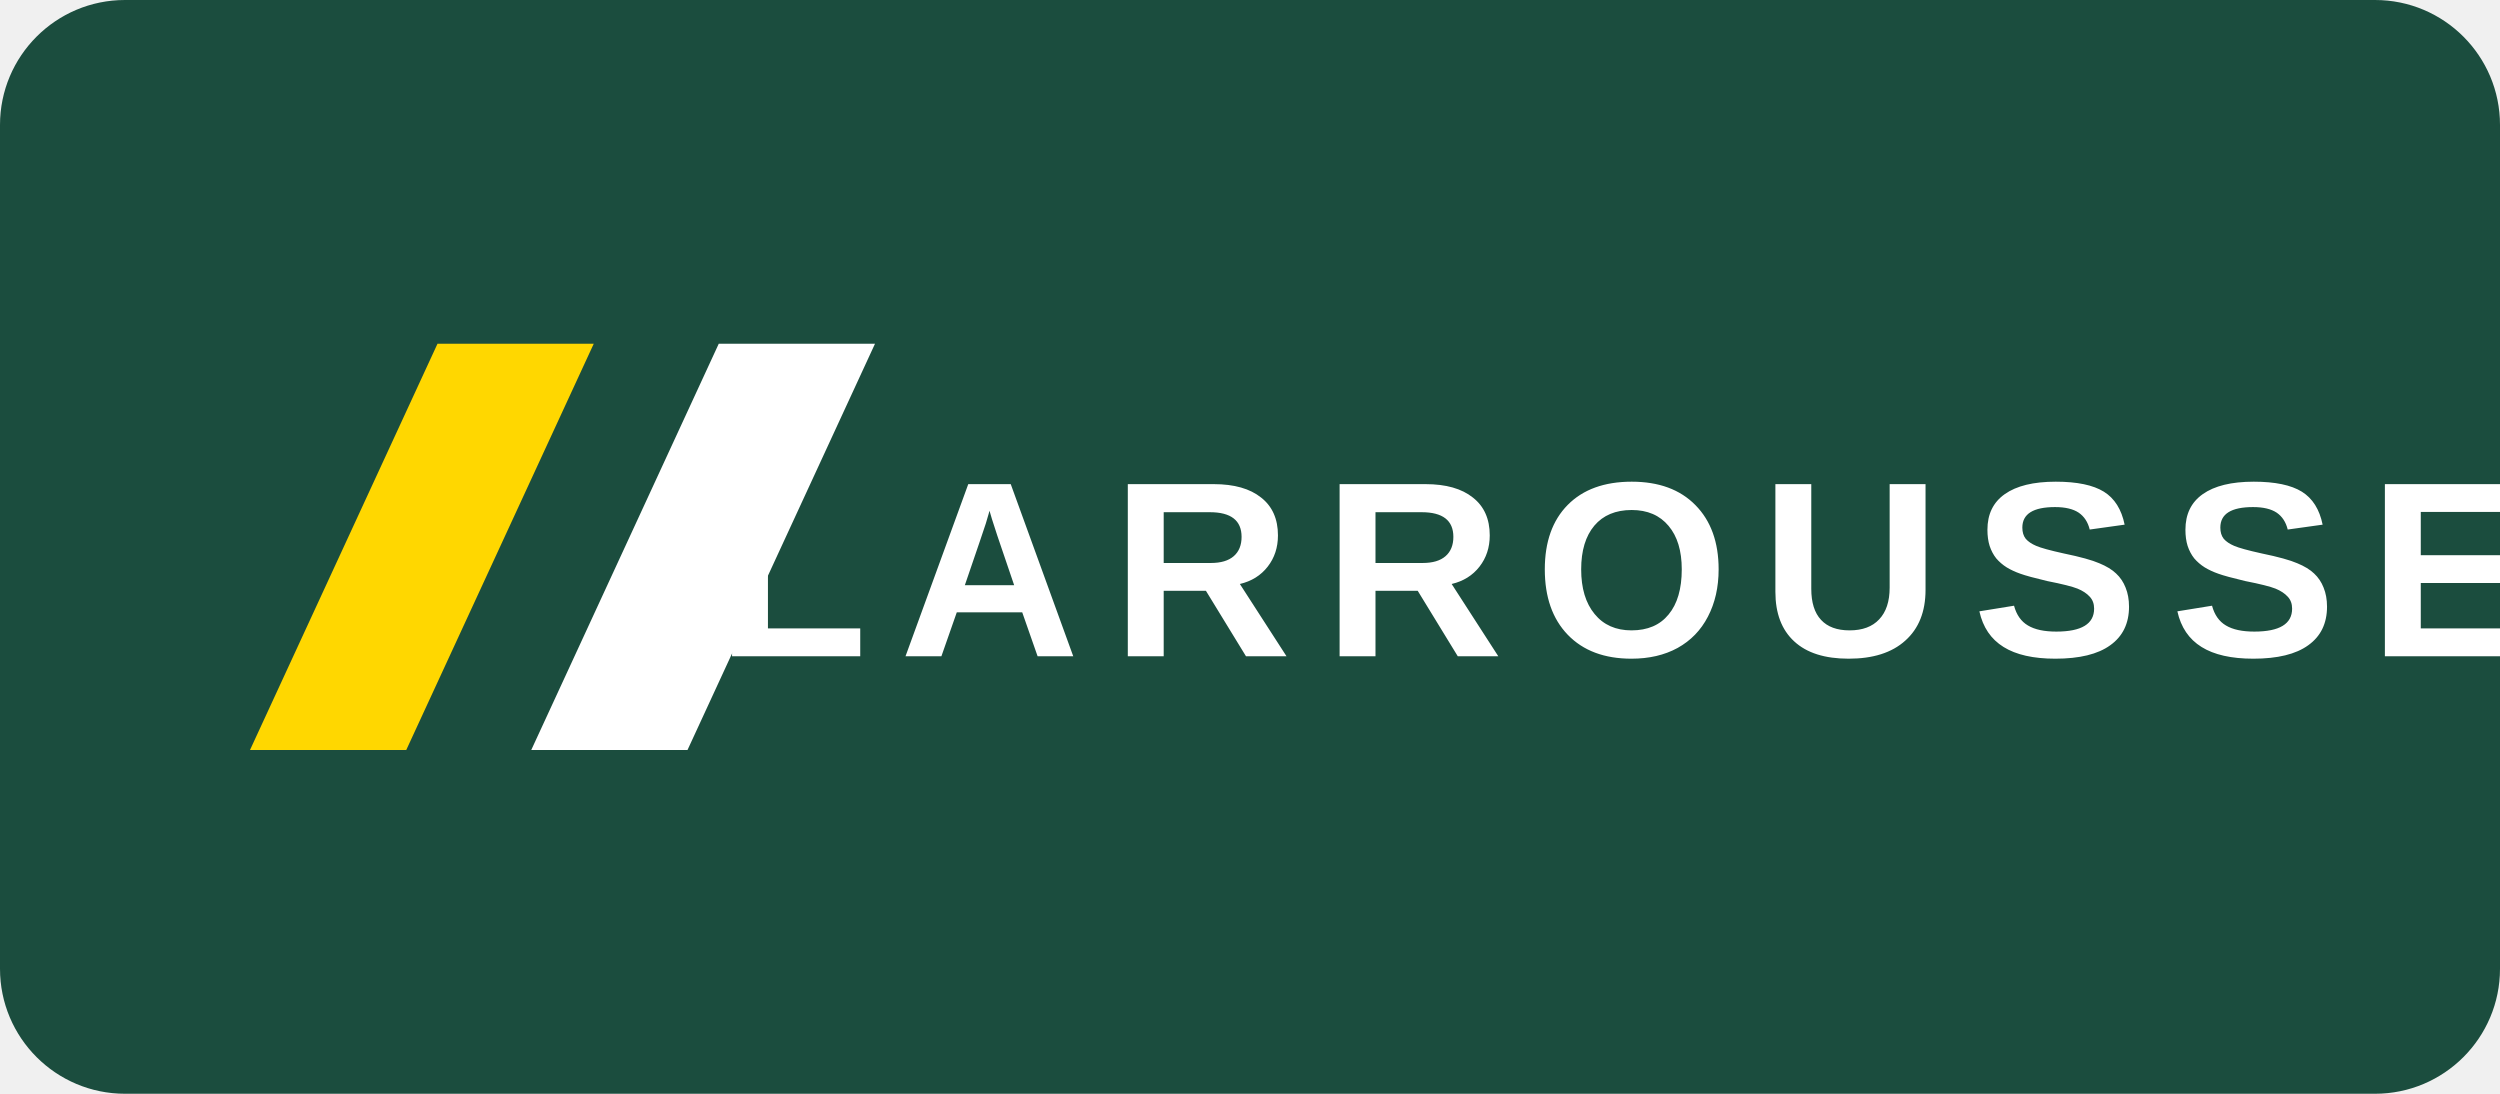
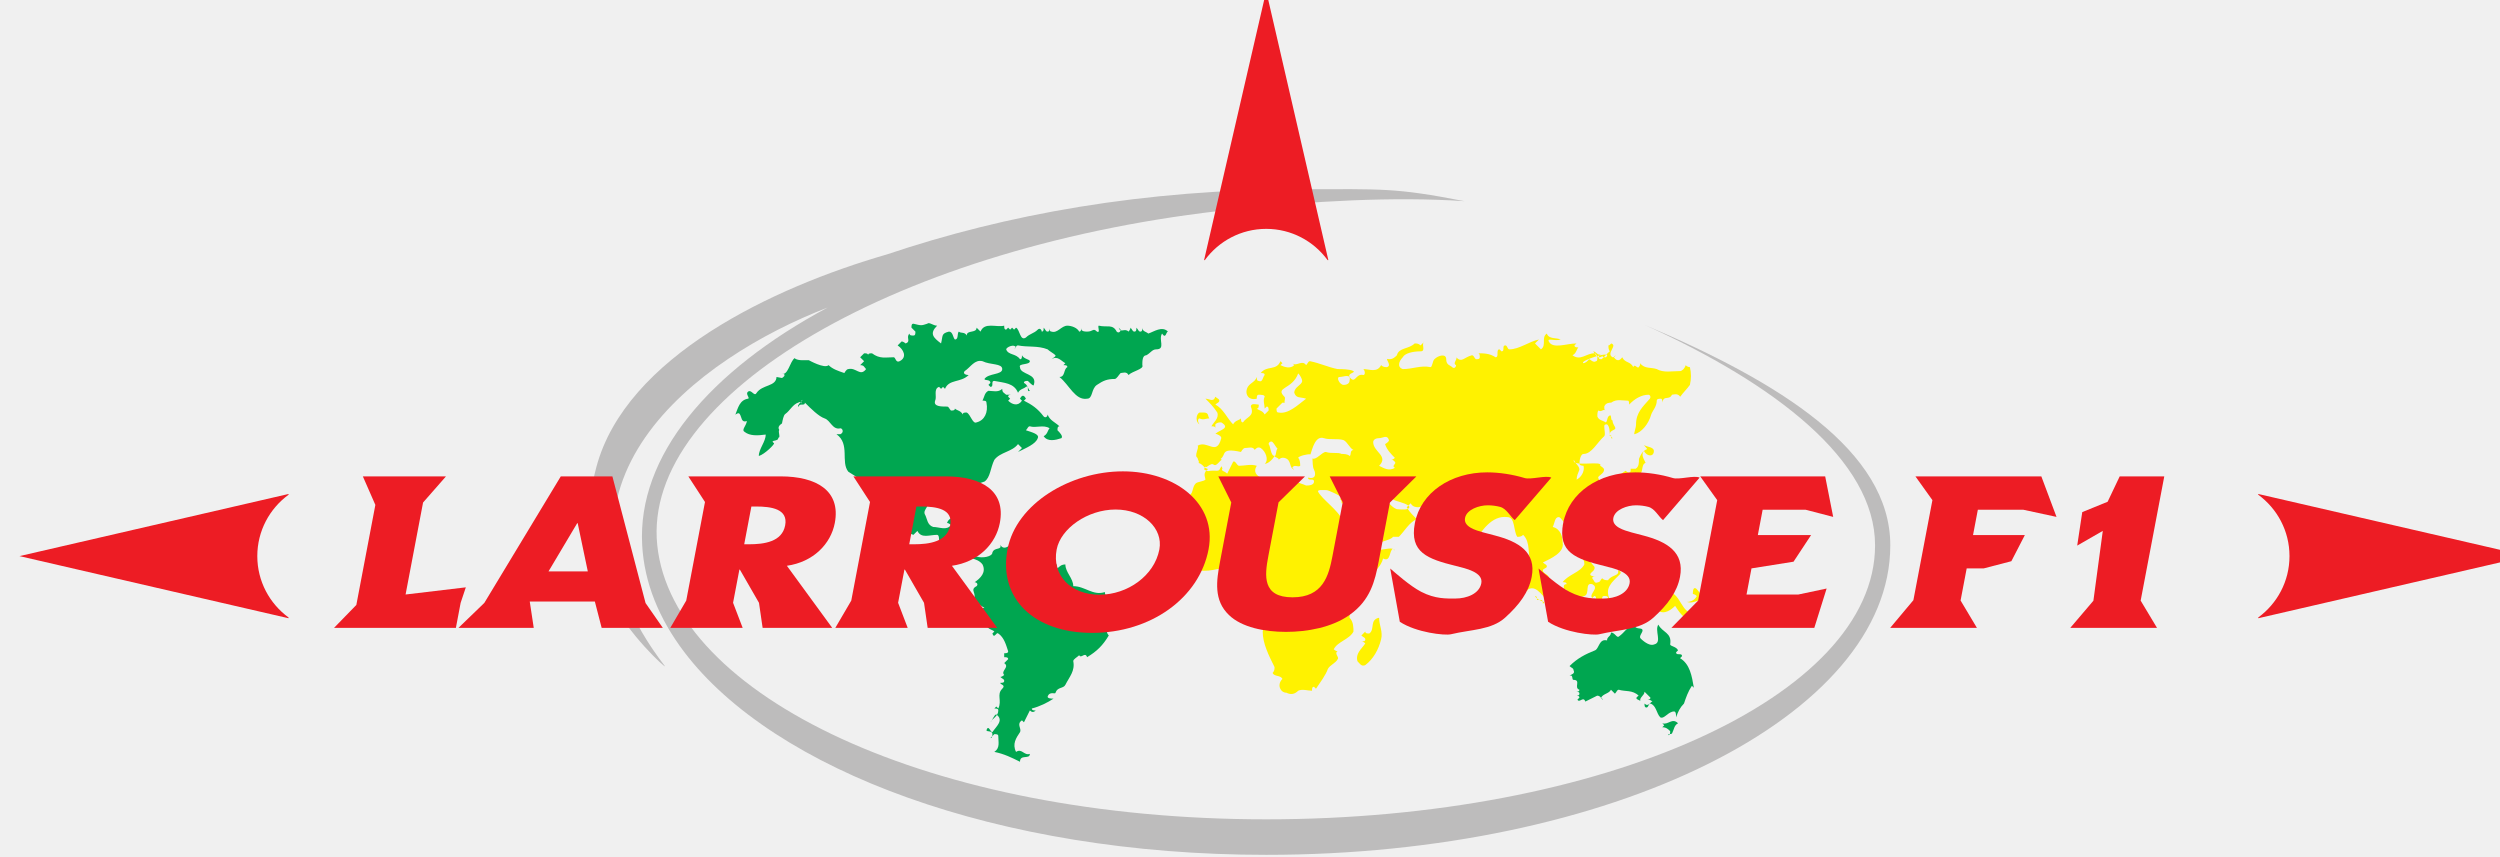
- <svg xmlns="http://www.w3.org/2000/svg" viewBox="0 0 160 70">
-   <rect width="160" height="70" rx="8" fill="#1B4D3E" />
-   <path d="M16 48 L28 22 L38 22 L26 48 Z" fill="#FFD700" />
-   <path d="M34 48 L46 22 L56 22 L44 48 Z" fill="#ffffff" />
-   <text x="104" y="42" fill="#ffffff" font-family="Arial, sans-serif" font-weight="900" font-size="16" letter-spacing="2" text-anchor="middle">LARROUSSE</text>
+ <svg xmlns="http://www.w3.org/2000/svg" version="1.1" id="svg2" xml:space="preserve" viewBox="0 0 219.00 75.00">
+   <defs id="defs6" />
+   <g transform="matrix(1.25,0,0,-1.25,-9.24789,158.2309)" id="g10">
+     <g transform="scale(0.1,0.1)" id="g12">
+       <path d="M 653.977,1050.33 C 570.961,1005.79 520.52,946.375 524.027,883.75 c 1.469,-26.242 11.719,-51.414 29.383,-74.727 62.82,-82.918 219.399,-142.25 407.938,-142.25 241.532,0 437.352,97.114 437.352,216.899 0,66.383 -77.74,114.484 -172.34,154.568 91.17,-41.205 161.67,-94.92 161.67,-154.568 0,-106.039 -191.04,-192.008 -426.682,-192.008 -235.653,0 -415.688,86.555 -426.75,192.016 -11.067,105.465 169.957,210.89 404.312,235.48 54.461,5.72 112.04,9.08 161.36,5.71 -48.52,9.48 -57.3,8.39 -113.153,8.39 -111.957,0 -208.433,-17.72 -291.597,-45.71 -79.75,-23.04 -182.954,-71.73 -203.61,-149.034 -6.785,-25.391 -8.07,-55.864 10.293,-92.828 12.051,-24.266 37.82,-47.969 37.797,-46.743 -98.227,127.61 23.387,216.385 113.977,251.385" id="path16" style="fill:#bdbcbc;fill-opacity:1;fill-rule:evenodd;stroke:none" />
+       <path d="m 835.809,1033.46 c 4.375,0 4.148,2.77 6.918,0 2.757,-1.38 0,4.15 1.378,4.15 5.536,-1.38 9.676,1.38 12.446,-4.15 1.383,-1.38 2.765,0 2.765,1.38 l -1.382,1.39 c 1.382,-4.15 4.148,0 6.914,-2.77 0,0 1.382,1.38 1.382,2.77 1.383,-1.39 1.383,-2.77 2.766,-2.77 1.383,0 1.383,1.38 1.383,2.77 1.383,-1.39 1.383,-2.77 2.766,-2.77 1.382,0 1.382,1.38 1.382,2.77 0,-2.77 2.766,-2.77 4.149,-4.15 4.148,1.38 9.679,5.53 13.828,1.38 -1.379,0 -1.379,-5.53 -4.149,-1.38 -2.765,-4.15 2.77,-11.06 -4.148,-11.06 -2.766,0 -4.148,-2.77 -6.914,-4.15 -2.766,0 -2.766,-4.15 -2.766,-6.92 1.387,-2.76 -6.914,-4.15 -9.679,-6.91 -1.383,2.76 -4.149,1.38 -5.532,1.38 -1.382,-1.38 -2.765,-4.15 -4.148,-4.15 -5.527,0 -8.297,-1.379 -12.441,-4.149 -4.153,-2.766 -2.77,-9.68 -6.918,-9.68 -8.293,-1.382 -12.446,9.68 -19.36,15.219 4.149,0 2.766,5.53 5.531,6.91 0,1.38 -1.382,1.38 -2.765,1.38 l 1.383,1.38 c -2.766,1.39 -5.532,5.54 -9.68,2.77 1.383,1.38 2.766,1.38 2.766,2.77 -1.383,1.38 -4.149,2.76 -5.532,4.15 -6.914,2.76 -13.828,1.38 -20.742,2.76 -1.383,0 -1.383,-1.38 -2.765,-2.76 l 1.382,1.38 c -1.382,2.76 -6.914,0 -6.914,-1.38 1.383,-4.15 6.914,-2.77 9.68,-6.92 1.379,0 1.379,1.38 1.379,2.77 1.387,-2.77 5.535,-2.77 5.535,-4.15 0,-2.77 -8.297,-1.39 -6.914,-4.15 0,-5.53 12.445,-4.15 9.676,-12.449 0,-1.383 -2.762,1.387 -4.145,2.77 -1.383,0 -2.765,0 -2.765,-1.383 2.765,-1.387 2.765,-4.153 4.148,-5.535 -2.766,-1.379 0,4.148 -2.766,2.765 -1.382,-1.383 -4.148,-1.383 -5.531,-4.144 -2.765,6.914 -9.68,6.914 -16.594,8.297 -2.765,0 0,-4.153 -2.765,-4.153 l -1.387,1.383 1.387,1.387 c 0,2.762 -4.153,1.383 -4.153,2.762 2.766,4.15 12.45,2.77 12.45,6.92 0,4.14 -8.297,2.76 -13.828,5.53 -5.536,1.38 -8.297,-4.15 -12.45,-6.92 -1.382,-1.38 0,-2.76 2.77,-2.76 -5.531,-5.532 -13.828,-2.77 -16.594,-9.685 l -1.387,1.383 -1.382,-1.383 -1.379,1.383 c -4.149,-1.383 -1.383,-6.91 -2.77,-9.679 -1.379,-4.145 4.149,-4.145 8.301,-4.145 1.383,0 1.383,-1.387 2.762,-2.769 1.382,0 2.765,0 2.765,1.382 1.387,-1.382 4.153,-1.382 5.532,-4.144 0,1.379 1.382,1.379 2.769,1.379 2.766,-1.379 4.145,-8.297 6.914,-6.914 5.527,1.382 8.293,6.914 6.914,13.828 0,1.383 -1.387,1.383 -2.765,1.383 1.378,2.769 1.378,5.535 4.144,6.914 2.77,0 6.918,-1.379 9.684,1.382 0,-2.761 1.382,-2.761 2.765,-4.144 1.383,0 2.762,0 4.149,0 -1.387,0 -2.766,0 -2.766,-1.383 l 1.379,-1.387 -1.379,-1.382 c 2.766,-2.762 6.914,-4.145 9.676,0 l -1.379,1.382 c 1.379,2.77 2.766,2.77 4.148,0 l -1.382,-1.382 c 5.531,-2.762 9.679,-5.532 13.824,-11.059 1.387,-1.383 2.769,0 2.769,1.383 1.383,-4.153 5.532,-5.535 8.297,-8.297 -1.383,0 -1.383,-1.387 -1.383,-2.77 1.383,-1.382 4.149,-4.144 2.766,-5.531 -4.148,-1.383 -9.68,-2.765 -12.449,1.387 2.769,1.379 2.769,4.144 4.152,5.527 -4.152,2.766 -9.68,0 -13.828,1.387 -1.383,0 -1.383,-1.387 -2.766,-2.77 4.149,-1.382 9.68,-2.765 8.297,-5.531 -1.383,-4.148 -8.297,-6.914 -13.828,-9.676 1.383,1.379 1.383,1.379 2.762,2.762 -1.379,1.383 -1.379,1.383 -2.762,2.766 -4.148,-5.528 -12.445,-5.528 -16.594,-11.063 -2.765,-5.531 -2.765,-12.445 -6.918,-15.211 -4.144,-1.383 -9.675,-2.765 -8.296,-6.914 0,-4.148 5.535,-5.531 4.152,-11.062 -1.383,1.383 -5.531,0 -5.531,2.765 1.379,4.149 -1.383,5.536 -2.766,6.914 -4.148,0 -8.301,4.149 -12.445,0 0,-1.378 0,-1.378 0,-2.765 -5.535,4.148 -12.45,2.765 -16.598,-1.383 5.535,-4.148 -2.762,-6.914 0,-11.066 1.387,-2.762 1.387,-6.914 5.535,-8.297 4.149,0 9.68,-2.762 12.442,1.383 0,0 -1.379,1.386 -2.762,1.386 1.383,4.149 5.527,4.149 8.297,4.149 4.144,-1.383 -1.383,-2.766 -1.383,-4.149 0,-1.386 1.383,-1.386 2.766,-1.386 -4.153,1.386 -4.153,-2.762 -4.153,-5.528 1.387,-2.765 4.153,-2.765 6.914,-2.765 4.153,-1.387 1.387,-6.915 1.387,-9.68 1.383,-1.383 5.527,-4.149 6.914,-4.149 4.149,-1.382 11.063,0 11.063,2.766 1.382,4.148 6.914,1.383 5.531,5.527 1.383,-2.765 4.148,-2.765 6.91,0 1.387,-2.765 4.152,-2.765 6.918,-2.765 1.379,0 1.379,-1.379 2.766,-2.762 1.382,0 2.765,0 2.765,1.383 2.766,-2.766 6.914,-4.149 9.68,-6.918 0,1.387 1.379,2.769 2.766,1.387 l 0,-2.766 c 6.914,-2.766 6.914,2.766 8.296,-4.148 1.383,1.382 2.766,2.761 5.532,2.761 0,-5.527 5.531,-9.676 5.531,-15.211 8.301,0 13.828,-6.914 22.125,-4.144 0,-4.153 4.148,-2.77 5.527,-5.531 2.77,1.378 4.153,-1.383 5.535,-1.383 1.383,-4.153 -1.382,-9.684 -5.535,-11.067 4.153,-1.383 -2.761,-2.761 0,-5.527 0,-1.387 -4.14,0 -4.14,-2.77 0,-1.378 0,-2.765 1.379,-4.148 -4.149,-6.914 -8.293,-11.062 -15.211,-15.211 -1.379,4.149 -4.149,-1.383 -5.532,1.383 -1.382,-1.383 -4.148,-2.766 -4.148,-4.149 1.387,-6.914 -2.766,-11.062 -5.531,-16.593 -1.383,-2.766 -5.532,-1.383 -6.914,-5.532 0,-1.382 -4.149,1.383 -5.532,-2.765 0,-1.383 2.766,-1.383 4.149,-1.383 -4.149,-2.766 -9.68,-5.531 -15.211,-6.914 0,-1.383 1.379,-1.383 2.765,-1.383 -1.386,-1.383 -2.765,-1.383 -4.148,0 -1.383,-2.765 -2.766,-5.531 -4.148,-8.301 l -1.387,1.387 c -4.145,-2.766 0,-5.531 -1.379,-8.297 -2.766,-4.148 -5.531,-8.301 -2.766,-13.828 4.145,2.766 5.532,-2.769 9.68,-1.383 0,-4.152 -6.914,0 -6.914,-5.531 -5.531,2.766 -11.063,5.531 -17.977,6.914 4.149,2.766 2.766,6.914 2.766,11.063 0,1.378 -1.383,1.378 -2.766,1.378 -1.382,-1.378 -1.382,-1.378 -2.765,-2.761 1.383,0 1.383,1.383 1.383,2.761 0,2.77 -4.149,1.387 -4.149,2.77 1.379,4.148 2.766,-1.383 4.149,-1.383 2.765,4.149 8.296,8.297 2.765,12.446 -1.383,0 -2.765,-4.149 -4.148,-5.536 1.383,2.77 5.531,4.153 5.531,8.301 0,1.383 -1.383,1.383 -2.766,1.383 l 1.383,1.383 1.383,-1.383 c 2.766,5.527 -1.383,9.68 2.766,13.828 2.765,2.766 -1.383,2.766 -1.383,4.148 1.383,0 2.765,0 2.765,1.383 0,1.383 -1.382,1.383 -2.765,2.766 1.383,0 2.765,1.383 2.765,1.383 -2.765,2.765 4.145,5.531 0,8.297 l -1.382,-1.383 c 1.382,1.383 2.765,2.765 4.148,4.148 0,1.383 -1.383,1.383 -2.766,1.383 0,1.383 0,1.383 0,2.766 1.383,0 2.766,0 2.766,1.383 -1.383,4.148 -2.766,9.679 -6.914,12.445 -1.383,1.387 -2.766,-4.149 -4.148,0 l 1.382,1.387 c -1.382,1.378 -4.152,1.378 -5.531,4.148 1.379,0 2.766,0 2.766,1.379 -5.531,0 -2.766,5.531 -5.531,8.301 -1.383,1.382 0,2.761 1.378,2.761 -2.761,1.383 -5.527,4.153 -8.296,5.536 4.152,4.144 -2.762,6.914 2.769,9.675 1.383,1.383 0,2.766 -1.387,2.766 4.153,2.769 8.301,6.918 5.536,12.445 -4.149,5.535 -11.063,2.766 -13.832,9.684 -1.379,-2.766 -2.762,4.144 -4.145,0 -2.77,1.379 2.766,5.531 -1.387,5.531 -4.144,-1.387 -6.91,2.762 -11.058,1.383 0,1.379 0,4.148 -1.383,4.148 -5.535,0 -11.063,-2.769 -13.828,2.766 -1.387,-1.383 -2.77,-2.766 -2.77,-2.766 -4.148,1.383 -8.293,4.149 -11.062,6.911 0,1.386 0,2.769 1.383,2.769 0,1.383 -1.383,1.383 -2.766,1.383 1.383,0 2.766,0 2.766,1.383 -1.383,2.765 -4.149,5.531 -6.918,8.297 -1.379,1.382 -2.762,1.382 -4.145,0 1.383,0 2.766,-1.383 1.383,-2.766 -1.383,0 -2.766,0 -2.766,-1.383 -1.383,8.297 -11.062,9.68 -13.828,16.594 1.383,0 2.766,1.383 2.766,1.383 -2.766,4.148 -8.297,6.918 -12.45,9.679 -5.527,6.914 1.387,19.36 -8.296,26.274 1.386,0 1.386,0 2.769,0 2.766,1.383 1.387,4.148 0,4.148 -5.531,-1.383 -6.918,5.531 -11.062,6.918 -4.149,1.383 -9.684,6.91 -13.829,11.059 0,-2.762 -4.152,0 -4.152,-2.762 -2.762,0 4.375,6.027 2.094,4.465 -1.145,-0.781 -0.363,-1.922 0.418,-3.063 -0.781,1.141 -1.563,2.282 -2.703,1.504 -4.203,-1.203 -6.071,-5.824 -9.496,-8.168 -1.145,-0.777 -1.864,-4.621 -2.223,-6.543 -1.145,-0.781 -3.426,-2.343 -1.867,-4.625 -1.141,-0.781 1.176,-5.707 -0.746,-5.347 0.418,-3.063 -6.465,-1.258 -2.981,-3.903 0.844,-0.328 -6.429,-7.746 -10.636,-8.945 -0.059,4.988 4.871,10.031 4.812,15.016 -6.125,-0.84 -11.113,-0.895 -14.598,1.746 -2.703,1.504 0.727,3.847 1.45,7.687 -4.207,-1.195 -3.485,2.649 -5.043,4.934 -0.782,1.14 -1.922,0.359 -3.067,-0.422 1.867,4.625 2.949,10.391 9.078,11.23 1.137,0.778 -2.343,3.422 -0.058,4.985 2.281,1.558 4.261,-3.789 5.765,-1.086 4.149,6.187 13.758,4.379 14.063,11.281 1.918,-0.36 1.918,-0.36 3.844,-0.72 1.14,0.78 2.281,1.56 1.5,2.7 l -1.922,0.37 c 4.625,-1.87 5.886,8.53 9.312,10.87 0.782,-1.14 3.699,-1.47 5.078,-1.47 l 4.84,0 c 0,0 11.067,-6.22 13.832,-3.46 2.766,-2.76 6.914,-4.15 11.063,-5.53 0,0 1.383,2.77 2.761,2.77 5.536,1.38 8.301,-5.53 12.45,0 -1.383,1.38 -1.383,2.76 -4.149,2.76 1.383,1.38 1.383,1.38 2.766,2.77 -1.383,1.38 -1.383,1.38 -2.766,2.76 1.383,1.39 1.383,1.39 2.766,2.77 1.383,0 2.765,0 2.765,-1.38 0,1.38 1.379,1.38 2.766,1.38 5.531,-4.15 9.68,-2.77 15.211,-2.77 1.383,0 1.383,-4.15 4.149,-2.76 5.531,2.76 2.765,8.3 -1.383,11.06 1.383,1.38 1.383,1.38 2.769,2.76 1.379,0 2.762,-1.38 2.762,-1.38 4.148,1.38 0,4.15 2.769,6.92 0,-1.38 1.379,-1.38 2.762,-1.38 1.383,0 1.383,1.38 1.383,2.76 -1.383,1.38 -1.383,1.38 -2.766,2.77 0,1.38 0,2.76 1.383,2.76 5.535,-1.38 5.535,-1.38 9.684,0 1.379,1.39 4.148,-1.38 6.914,-1.38 -5.535,-5.53 -2.766,-8.3 2.762,-12.45 1.382,5.54 0,6.92 5.535,8.3 2.761,0 2.761,-4.15 4.144,-5.53 2.77,0 1.387,4.15 2.77,5.53 1.383,-1.38 4.144,0 5.531,-2.76 0,4.14 6.914,1.38 6.914,5.53 1.383,-1.39 1.383,-1.39 2.766,-2.77 2.761,6.92 11.062,2.77 16.593,4.15 0,-1.38 0,-2.77 1.383,-2.77 l 1.383,1.39 1.379,-1.39 1.387,1.39 1.383,-1.39 1.382,1.39 c 2.766,-1.39 2.766,-9.69 6.914,-6.92 2.766,2.77 5.528,2.77 8.297,5.53 1.383,1.39 2.766,0 2.766,-1.38 1.379,0 1.379,1.38 1.379,2.77 1.387,-1.39 1.387,-2.77 2.769,-2.77 1.383,0 1.383,1.38 1.383,2.77 0,-1.39 0,-2.77 1.383,-2.77 4.148,-1.38 6.914,4.15 11.062,4.15 2.766,0 6.915,-1.38 8.297,-4.15 1.383,0 1.383,1.38 1.383,2.77 0,-1.39 0,-2.77 4.149,-2.77" id="path18" style="fill:#00a650;fill-opacity:1;fill-rule:evenodd;stroke:none" />
+       <path d="m 1176.68,789.387 c -1.38,0 0,4.148 -2.76,2.765 1.38,1.383 4.15,1.383 2.76,4.149 0,1.383 -1.38,1.383 -2.76,2.761 5.53,5.536 11.06,8.301 17.97,11.067 2.77,1.383 2.77,8.297 8.3,6.914 0,2.769 2.76,2.769 2.76,5.531 2.77,0 4.16,-4.148 5.54,-2.762 4.15,2.762 5.53,6.915 11.06,8.297 0,-4.152 5.53,-1.382 5.53,-4.152 0,-1.383 -2.76,-4.145 -1.38,-5.531 2.76,-2.766 6.91,-5.528 9.68,-4.149 5.53,1.383 0,9.68 2.76,13.832 2.77,-5.535 9.68,-5.535 8.3,-13.832 0,-1.379 4.15,-1.379 5.53,-4.148 l -1.38,-1.383 c 0,-2.762 4.15,0 4.15,-2.762 l -1.38,-1.386 c 6.91,-4.149 8.29,-12.446 9.68,-20.746 l -1.39,1.386 c -2.76,-4.148 -4.14,-8.297 -5.53,-12.445 -2.76,-2.766 -4.15,-5.531 -5.53,-9.68 0,1.383 0,4.149 -1.38,4.149 -4.15,0 -6.91,-5.532 -9.68,-4.149 -2.77,2.766 -2.77,8.297 -6.92,9.68 -1.38,0 -1.38,-2.766 -2.76,-2.766 -1.39,0 -1.39,1.383 -1.39,2.766 2.77,-2.766 4.15,1.383 5.54,1.383 -1.39,1.383 -2.77,1.383 -4.15,1.383 1.38,0 2.76,0 2.76,1.382 -1.38,1.383 -2.76,2.77 -4.15,4.149 0,-2.766 -4.14,-4.149 -2.76,-6.914 0,1.383 -5.54,1.383 -1.38,4.148 -4.16,4.149 -9.68,2.766 -13.83,4.149 -1.38,0 -1.38,-1.383 -2.77,-2.762 -1.38,1.379 -1.38,1.379 -2.77,2.762 -1.38,-2.762 -5.52,-2.762 -6.91,-5.532 l 1.39,-1.382 c -1.39,0 -1.39,2.765 -4.15,2.765 -2.77,-1.383 -5.54,-2.765 -8.3,-4.148 -1.39,4.148 -4.15,-1.383 -5.53,1.383 l 1.38,1.382 c 0,1.383 -1.38,1.383 -2.76,1.383 1.38,0 2.76,0 2.76,1.387 0,1.379 -1.38,1.379 -2.76,1.379 1.38,0 2.76,0 2.76,1.383 -4.15,1.379 1.38,6.914 -4.15,6.914" id="path20" style="fill:#00a650;fill-opacity:1;fill-rule:evenodd;stroke:none" />
+       <path d="m 1222.57,933.203 c -2.21,-0.875 -4.65,-2.765 -5.81,-4.148 -1.16,2.765 -4.65,4.148 -5.81,1.383 0,-1.383 1.16,-1.383 2.32,-2.766 l -1.16,1.383 c -1.16,0 -1.16,-1.383 -1.16,-2.766 l -1.16,1.383 c -2.33,-1.383 -3.49,-4.149 -4.65,-6.918 -1.16,1.387 -1.16,4.156 -3.48,5.535 4.64,2.766 6.96,6.914 11.61,9.68 0,0 1.16,-1.383 2.33,-1.383 1.16,0 1.16,1.383 1.16,2.766 1.16,0 2.32,0 3.48,0 2.33,1.382 2.33,4.148 2.33,6.914 1.15,2.765 2.32,5.535 5.8,6.918 -1.16,1.378 -1.16,1.378 -2.32,2.761 2.32,-1.383 6.97,-1.383 6.97,-4.144 0,-4.153 -4.65,-4.153 -6.97,0 -2.33,-2.77 0,-5.535 1.16,-8.301 -3.49,-1.383 -1.16,-6.914 -4.64,-8.297" id="path22" style="fill:#fff200;fill-opacity:1;fill-rule:evenodd;stroke:none" />
+       <path d="m 1199.5,895.176 c 0,-2.766 -4.15,-5.531 0,-6.918 0,0 1.38,1.387 2.77,1.387 5.53,-2.766 1.38,-9.68 6.91,-13.829 1.38,-2.769 -2.77,-4.148 -4.15,-6.914 -1.38,2.766 -4.15,2.766 -5.53,4.145 0,-1.379 -1.38,-1.379 -2.77,-1.379 1.39,0 2.77,0 2.77,1.379 l -1.38,1.387 c 2.76,0 8.29,0 8.29,2.765 1.39,4.145 -4.14,2.766 -6.91,0 0,1.383 0,2.766 -1.38,2.766 1.38,0 2.76,0 2.76,1.379 -1.38,5.535 -4.15,9.683 -6.92,15.211 1.39,0 1.39,0 2.77,0 1.39,0 1.39,1.383 1.39,2.769 1.38,-1.386 1.38,-2.769 1.38,-4.148" id="path24" style="fill:#fff200;fill-opacity:1;fill-rule:evenodd;stroke:none" />
+       <path d="m 1224.39,855.07 c 0,-2.761 4.15,0 4.15,-2.761 1.38,0 1.38,1.382 1.38,2.761 4.15,-1.379 8.3,-4.144 13.83,-4.144 8.3,-1.387 8.3,-15.215 17.98,-15.215 -1.39,-1.383 -2.77,-4.149 -4.15,-4.149 -4.15,1.383 -6.92,5.536 -9.68,9.68 -4.15,-4.144 -9.68,-6.914 -13.83,-1.383 -1.38,-1.379 -1.38,-1.379 -2.77,-2.761 1.39,1.382 0,4.144 2.77,4.144 -2.77,1.383 -2.77,5.531 -5.53,6.914 -4.15,0 -8.3,1.383 -8.3,4.153 -1.38,2.761 -2.76,6.914 1.38,9.675 1.39,-2.761 2.77,-4.148 5.53,-5.531 -1.38,0 -2.76,-1.383 -2.76,-1.383" id="path26" style="fill:#fff200;fill-opacity:1;fill-rule:evenodd;stroke:none" />
+       <path d="m 1265.88,849.539 c 1.38,-1.383 1.38,-2.766 1.38,-4.144 -4.15,0 -6.92,-2.77 -11.06,-1.383 2.76,0 5.53,1.383 6.91,4.144 0,0 -1.38,1.383 -2.77,1.383 0,1.387 0,4.152 1.39,4.152 1.38,0 2.77,-2.765 4.15,-4.152" id="path28" style="fill:#fff200;fill-opacity:1;fill-rule:evenodd;stroke:none" />
+       <path d="m 1275.56,839.859 c -4.15,-1.379 -2.77,4.153 -5.53,4.153 2.76,0 2.76,-2.77 5.53,-4.153" id="path30" style="fill:#fff200;fill-opacity:1;fill-rule:evenodd;stroke:none" />
+       <path d="m 1282.47,837.098 c -2.76,-4.153 -2.76,1.382 -4.15,1.382 1.39,0 2.77,0 2.77,1.379 0,-1.379 1.38,-2.761 1.38,-2.761" id="path32" style="fill:#fff200;fill-opacity:1;fill-rule:evenodd;stroke:none" />
+       <path d="m 1245.82,752.051 c -0.61,-1.239 -2.76,0 -2.76,-1.387 1.38,0 1.38,1.387 1.38,2.77 -1.38,1.382 -2.76,2.765 -5.53,2.765 l 1.39,1.379 -1.39,1.387 c 4.15,-1.387 6.91,4.148 11.06,0 -2.76,-1.387 -2.76,-4.149 -4.15,-6.914" id="path34" style="fill:#00a650;fill-opacity:1;fill-rule:evenodd;stroke:none" />
+       <path d="m 1217.48,839.859 c 0.97,-0.976 1.38,0 2.76,0 -4.15,0 -11.06,-9.675 -12.44,-1.379 0,2.762 5.53,-2.769 5.53,1.379 l -1.38,1.383 c 1.38,0 4.14,0 5.53,-1.383" id="path36" style="fill:#fff200;fill-opacity:1;fill-rule:evenodd;stroke:none" />
+       <path d="m 1258.27,1008.57 c 0,0 -1.93,0 -2.91,1.38 -0.96,-2.76 -2.9,-4.15 -3.87,-4.15 -5.81,0 -11.61,-1.38 -16.45,1.39 -3.88,1.38 -8.71,0 -11.62,4.14 0,-1.38 0,-1.38 -0.97,-2.76 -0.97,-1.38 -2.9,2.76 -3.87,0 -1.94,4.15 -5.81,2.76 -7.74,6.91 -1.94,-2.76 -3.88,-2.76 -5.81,0 l 0.07,0.11 c -0.31,-0.08 -0.67,-0.11 -1.04,-0.11 -4.84,2.77 3.87,8.3 -0.97,9.68 0,0 -0.97,-1.38 -1.93,-1.38 0,-1.38 0,-2.76 0.96,-4.15 -1.93,-1.38 -3.87,-4.15 -5.8,-5.53 -0.97,0 -1.94,0 -1.94,1.38 0,1.18 0.71,1.4 1.51,2.28 -1.79,-1.68 -3.59,1.87 -5.38,1.87 0.97,-1.38 1.94,-2.76 2.9,-4.15 0,-1.38 0,-2.76 -0.96,-2.76 -1.94,-1.39 -3.88,1.38 -4.84,1.38 -0.97,-1.38 -2.91,-2.77 -3.88,-2.77 -3.87,1.39 21.3,9.69 15.77,4.15 -1.38,0 -2.77,0 -2.77,1.39 0,-1.39 -1.38,-1.39 -2.77,-1.39 -1.37,1.39 -1.37,2.77 -2.76,2.77 -5.53,0 -9.68,-5.53 -15.21,-1.38 2.76,1.38 2.76,4.15 4.15,5.53 -1.39,0 -2.76,0 -2.76,1.38 l 1.37,1.38 c -6.91,0 -16.59,-4.14 -19.36,1.38 -1.38,2.77 4.15,0 8.31,1.39 -2.77,1.38 -8.31,0 -9.69,4.15 -4.14,-2.77 0,-8.3 -4.14,-11.06 -1.39,1.38 -2.77,2.76 -4.15,4.14 1.38,1.38 1.38,1.38 2.76,2.77 -6.91,-1.39 -13.83,-6.91 -20.74,-6.91 -1.38,0 -1.38,2.76 -2.77,2.76 -2.76,0 0,-4.15 -2.76,-4.15 l -1.39,1.39 c -2.76,0 0,-5.54 -2.76,-5.54 -4.15,2.77 -8.3,2.77 -12.45,2.77 1.39,0 1.39,-1.38 1.39,-2.77 0,-1.38 -1.39,-1.38 -2.77,-1.38 -1.38,1.38 -1.38,2.77 -2.77,2.77 -5.53,-1.39 -6.91,-5.54 -11.06,-1.39 1.39,-1.38 -2.76,-4.15 0,-5.53 0,-1.38 -1.38,-2.76 -2.76,-1.38 -1.39,1.38 -4.15,1.38 -4.15,5.53 0,4.15 -5.53,2.77 -8.3,0 -1.38,-1.38 -1.38,-5.53 -2.76,-5.53 -6.92,1.38 -12.45,-1.38 -19.37,-1.38 -4.14,1.38 -2.76,5.53 0,8.29 1.39,2.77 6.92,4.15 12.45,4.15 3.58,0 0.99,4.12 1.99,6.14 -0.67,-0.67 -0.93,-0.93 -1.99,-1.99 -1.38,1.38 -2.76,1.38 -4.15,1.38 -4.15,-4.14 -11.06,-2.76 -12.44,-8.29 -1.39,-1.39 -2.77,-2.77 -5.54,-2.77 -4.14,1.38 2.77,-4.15 -1.38,-5.53 -1.38,0 -2.76,0 -4.15,1.38 -2.76,-5.53 -8.3,-2.76 -12.44,-2.76 1.38,-1.39 1.38,-4.15 0,-4.15 -5.53,1.38 -5.53,-6.919 -9.68,-1.38 -1.38,2.76 4.15,2.76 2.76,4.14 -2.76,1.39 -8.29,1.39 -11.06,1.39 -6.91,1.38 -12.446,4.14 -19.36,5.53 -1.382,0 -1.382,-1.39 -2.765,-2.77 -2.766,4.15 -6.914,-1.38 -9.68,1.38 l 1.383,-1.38 c -2.766,-2.76 -6.914,-1.38 -9.68,0 l 1.383,1.38 -1.383,1.39 c -2.766,-6.92 -9.68,-2.77 -13.828,-8.3 1.383,0 2.766,0 2.766,-1.38 -1.383,-1.38 -1.383,-5.532 -4.149,-4.149 -1.383,0 -1.383,1.379 -1.383,2.769 -1.382,-4.152 -5.531,-4.152 -6.914,-8.305 -1.382,-4.144 1.383,-8.296 6.914,-6.914 0,1.387 0,2.77 1.383,2.77 1.383,0 4.149,0 4.149,-1.383 -1.383,-2.769 0,-5.531 0,-8.301 l 1.382,1.387 c 1.387,0 1.387,-1.387 1.387,-2.769 -1.387,-1.383 -1.387,-1.383 -2.769,-2.762 -1.383,2.762 -4.149,2.762 -5.532,4.144 1.383,0 1.383,1.387 1.383,2.77 -1.383,0 -5.531,1.379 -5.531,-1.383 2.766,-6.914 -2.766,-6.914 -5.531,-11.066 -1.383,0 -1.383,1.382 -1.383,2.769 -1.383,-1.387 -4.149,-1.387 -5.531,-4.152 -4.153,4.152 -6.914,11.062 -12.45,13.832 1.383,1.379 2.77,1.379 2.77,2.762 0,1.382 -1.387,1.382 -2.77,2.769 -1.379,-4.152 -4.144,-1.387 -6.914,-1.387 2.77,-2.765 5.535,-5.527 8.297,-9.679 1.387,-4.145 -2.762,-6.914 -4.144,-9.676 1.382,0 2.761,0 2.761,-1.387 0,1.387 0,1.387 0,2.766 1.383,1.383 2.77,1.383 4.153,1.383 6.914,-4.149 -1.383,-5.301 -4.153,-8.067 1.383,0 4.485,-1.652 4.153,-2.996 -3.231,-12.902 -9.68,-1.152 -16.594,-5.301 1.383,-1.382 -2.77,-7.144 0,-8.527 0,-1.383 1.84,-3.457 0.457,-3.457 3.039,-1.012 3.129,-2.145 4.574,-3.227 0.239,0.387 0.61,0.618 1.188,0.231 0,0 3.23,2.535 4.383,2.074 1.152,-0.461 1.378,-1.152 2.761,-0.23 1.352,0.898 2.699,3.097 3.617,3.207 -0.292,0.222 -0.582,0.449 -0.851,0.711 4.148,2.765 -0.457,8.066 14.293,4.843 0,0 1.383,2.762 2.766,2.762 2.722,0 5.437,1.32 6.839,-1.273 1.051,1.187 2.301,2.238 4.223,1.273 3.383,-2.258 5.844,-8.191 2.879,-11.055 1.879,-0.109 5.445,2.809 6.797,5.524 -2.762,0 -2.762,6.914 -4.141,8.297 0,1.383 1.785,2.359 2.762,1.383 1.379,-1.383 2.074,-3.227 3.457,-4.606 -1.383,-1.387 -0.692,-5.074 -2.078,-5.074 0,-1.067 3.273,-1.313 2.883,-2.637 1.035,0.953 2.265,1.695 4.035,1.254 5.531,-1.383 2.765,-6.914 6.914,-8.297 l -1.383,1.383 c 1.383,2.766 4.148,0 5.531,1.383 0,1.383 0,4.148 -1.383,5.531 0,1.203 6.797,2.93 8.567,2.445 1.371,4.071 3.484,13.36 9.41,11.383 4.15,-1.383 9.68,0 13.83,-1.383 2.77,-1.382 4.15,-5.531 6.91,-6.914 -2.76,0 -1.38,-4.148 -2.76,-4.148 -1.38,1.383 -4.15,1.383 -5.53,1.383 -2.77,1.386 -6.92,0 -11.07,1.386 -2.73,0 -6.618,-5.797 -9.396,-4.578 0.235,-2.472 0.02,-5.711 1.102,-7.871 1.383,-2.762 1.383,-6.914 -4.148,-5.531 0,-2.766 4.148,0 4.148,-2.766 0,-2.765 -4.148,-2.765 -5.531,-2.765 -2.766,1.382 -5.532,1.382 -8.297,4.148 -2.766,-2.766 -6.914,-6.914 -9.68,-4.148 -2.766,1.382 -5.531,2.765 -8.293,5.531 -1.387,0 -4.152,0 -5.535,0 -2.766,1.387 -5.535,4.148 -2.766,8.297 -4.148,1.383 -8.296,0 -12.445,0 -1.387,0 -2.766,4.148 -4.148,2.765 -1.383,-2.765 -2.766,-5.531 -4.153,-8.293 -2.183,2.188 -4.535,1.61 -3.293,3.801 -0.109,-0.113 -0.562,1.516 -0.679,1.383 -1.383,-1.613 -0.922,-3.113 -3.227,-3.113 -0.156,0 -4.398,0.117 -5.016,-0.114 -0.839,-0.316 -1.726,-0.121 -2.445,0.18 -2.289,-2.48 -0.551,-5.082 -0.551,-6.289 -1.379,-1.383 -5.527,-1.383 -6.914,-2.766 -2.761,-2.765 -1.383,-8.292 -5.527,-8.292 0,0 -1.383,2.761 -2.77,1.378 0,-1.378 0,-2.765 -1.378,-4.148 -2.77,0 0,4.148 -2.77,2.77 -2.766,-1.387 -1.383,-4.153 -2.766,-5.536 1.383,1.383 2.766,2.766 2.766,2.766 4.148,-2.766 1.387,-5.531 -2.766,-8.297 0,-1.383 0,-5.531 -2.761,-6.914 2.761,-2.769 4.144,-8.297 2.761,-11.062 -4.148,-4.149 0,-5.536 0,-9.68 2.766,1.379 2.766,-5.531 5.536,-1.383 1.378,-6.914 8.292,-11.062 12.445,-12.445 8.297,-1.383 16.594,2.765 24.89,2.765 1.379,0 2.766,-2.765 4.149,-4.148 1.383,0 2.766,0 2.766,1.383 4.148,-4.153 5.527,-6.914 5.527,-11.067 1.387,-8.297 11.07,-15.211 9.683,-24.886 0,-1.387 -2.765,-5.536 -2.765,-6.914 0,-8.301 4.152,-16.598 8.293,-24.895 0,-1.379 0,-2.766 -1.379,-4.148 1.379,-2.766 5.531,-1.383 6.914,-4.149 -4.149,-4.148 -1.383,-9.68 2.762,-9.68 2.769,-1.382 5.535,-1.382 8.3,1.383 2.766,1.383 6.915,0 9.68,0 0,1.383 0,2.766 1.383,2.766 l 1.383,-1.383 c 2.765,4.148 6.911,9.68 8.301,13.832 1.38,2.762 5.53,4.145 6.91,6.91 1.39,1.383 -2.77,4.149 0,5.532 -1.38,0 -2.77,1.386 -2.77,1.386 2.77,5.528 11.07,6.91 13.83,12.446 0,2.761 0,6.914 -2.76,9.675 0,1.383 0,2.766 1.38,4.153 0,2.761 -5.53,4.144 -4.15,6.914 4.15,4.144 5.53,9.679 9.68,13.824 2.77,1.387 6.91,2.769 8.3,4.148 2.76,4.153 6.91,6.918 8.3,12.45 5.44,-2.723 4.19,5.265 6.8,6.832 -3.34,0.961 -10.78,-2.274 -12.54,0.308 -0.91,-0.734 -2.85,-1.117 -6.25,-0.922 -5.52,0.328 -7.83,7.149 -11.98,12.68 0,0 -0.92,4.606 0.46,5.992 -1.38,-1.386 -3.69,-0.691 -5.07,2.074 -2.77,6.914 -14.29,14.52 -17.058,20.051 0,1.383 3.228,0.922 5.988,0.922 1.39,0 9.23,-3.683 10.61,-5.07 -0.7,-0.692 -1.04,-1.039 -1.38,-1.383 1.38,0 1.38,-1.383 1.38,-2.766 1.38,0 4.15,0 4.15,-1.382 0,-8.297 8.98,-19.129 9.68,-19.36 2.2,-0.734 8.93,-5.43 10,-8.672 2.58,2.707 10.95,3.571 12.12,5.907 1.38,0 2.77,0 4.15,0 4.15,4.148 6.91,9.679 12.45,12.445 -2.38,2.375 -4.7,4.754 -6.2,7.133 -2.12,-0.875 -6.59,-0.219 -7.63,-0.219 -4.15,1.383 -5.54,5.531 -9.68,6.914 0,1.383 -4.15,8.527 -2.77,8.527 2.77,0 8.3,-7.144 9.68,-8.527 1.23,-1.23 8.25,-2.273 10.79,-4.43 0.48,0.489 1.06,1.067 1.65,1.664 1.39,-2.765 4.16,-2.765 5.54,-2.765 4.14,1.383 6.91,0 11.06,1.383 1.38,-4.149 4.15,-8.297 6.92,-12.446 0,1.383 1.38,2.766 1.38,2.766 5.53,-5.535 4.15,-13.832 6.91,-20.746 1.39,-2.762 5.53,-4.145 6.92,-8.297 2.76,2.769 5.53,5.535 6.91,8.297 -1.38,1.386 -1.38,2.765 -1.38,4.152 5.53,8.297 12.44,19.356 23.51,17.977 5.53,0 4.15,-9.68 6.91,-13.828 1.38,0 2.77,0 4.15,1.382 5.53,-5.531 2.76,-13.828 5.53,-20.746 -1.38,0 -1.38,-5.527 -4.15,-1.379 0,-4.148 0,-8.297 2.77,-12.449 1.38,-1.383 -4.15,0 -2.77,-2.762 0,-1.382 1.38,-1.382 2.77,-2.765 l -1.39,1.383 c 5.54,4.144 9.69,-2.77 13.83,-6.914 5.53,0 8.3,-6.915 13.83,-8.297 5.12,-1.282 11.38,-2.512 16.67,-2.696 -0.82,0.098 -1.46,0.387 -1.46,1.309 0,1.387 0,1.387 0,2.769 -4.14,-2.769 -5.53,4.145 -8.3,0 -4.14,4.145 -12.44,2.762 -13.82,8.293 0,1.86 1.87,1.84 3.52,1.633 -0.45,0.184 -0.75,0.504 -0.75,1.133 0.39,0.395 0.78,0.895 1.17,1.387 -5.42,0 -9.51,0.086 -12.24,6.91 0,1.387 0,2.769 1.38,2.769 l 1.38,-1.382 c 1.39,4.144 -4.14,4.144 -4.14,6.914 0,1.383 2.76,1.383 2.76,2.765 0,1.379 -1.38,1.379 -2.76,2.766 5.53,2.766 15.21,6.914 13.83,13.828 0,4.149 -1.38,9.68 -6.92,11.059 1.38,2.769 1.38,6.918 4.15,6.918 1.39,0 2.77,-2.766 4.15,-4.149 0,-1.386 -1.38,-1.386 -2.76,-1.386 6.91,-1.383 2.76,8.3 8.29,8.3 1.39,0 1.39,-1.386 1.39,-2.765 1.37,1.379 1.37,1.379 2.76,2.765 1.38,0 2.77,0 2.77,-1.386 2.76,4.152 9.68,8.3 12.44,1.386 2.77,1.383 1.38,4.149 2.77,5.532 -1.39,0 -2.77,0 -2.77,1.382 2.77,1.383 1.38,4.149 2.77,5.536 1.38,4.144 -2.77,8.292 -4.16,12.441 0,1.387 4.16,2.769 4.16,5.531 0,1.383 -2.77,2.766 -2.77,2.766 2.77,4.148 -20.33,-1.383 -18.39,4.148 0.97,-2.765 3.87,-4.148 3.87,-6.914 -0.97,-2.762 -1.94,-4.144 -1.94,-6.914 2.91,1.383 5.81,5.531 4.84,9.68 0,0 -2.9,0 -2.9,1.383 0,2.765 0.97,6.914 2.9,6.914 5.81,0 9.68,8.297 14.52,12.449 0.97,1.379 0,4.144 0,6.914 0,1.379 0.97,1.379 1.94,1.379 1.93,-1.379 1.93,-5.531 1.93,-8.293 0.12,0.16 0.22,0.285 0.3,0.39 -0.17,0.254 -0.3,0.543 -0.3,0.989 0,2.765 3.88,2.765 3.88,4.148 0,1.387 -1.94,2.766 -1.94,5.531 -1.94,0 0,5.532 -2.9,2.77 -0.97,-1.383 -0.97,-4.152 -1.94,-4.152 -1.93,1.382 -4.84,1.382 -5.81,4.152 0,1.383 0,4.145 0.97,4.145 1.73,-1.235 2.69,0.82 4.26,0.293 -0.38,0.472 -0.39,1.464 -0.39,2.476 0.97,2.762 3.87,2.762 4.84,2.762 3.87,2.765 7.75,1.383 11.62,1.383 0.97,0 0.97,-1.383 0.97,-2.762 3.87,4.144 8.71,6.914 13.55,6.914 0.97,0 1.93,-1.383 0.97,-2.77 -4.84,-5.527 -9.68,-9.679 -9.68,-17.976 0,-2.766 -1.94,-6.914 -0.97,-6.914 4.84,1.383 9.68,6.914 11.61,13.832 0.97,2.762 3.88,5.531 3.88,9.676 0,1.382 1.93,1.382 2.9,1.382 0.97,0 0.97,-1.382 0.97,-2.765 0.97,5.535 4.84,1.383 6.77,5.535 0.97,0 3.88,1.383 5.81,-1.383 1.94,2.766 4.85,5.527 6.78,8.293 0.97,4.149 0.97,8.299 0,12.449 z M 969.945,976.762 c -1.383,0 -1.383,1.383 -1.383,2.765 1.383,1.387 2.766,2.77 4.149,4.149 0.562,0 1.105,-0.02 1.574,-0.117 -0.445,1.425 0.84,3.234 -0.191,4.269 -6.918,6.91 5.531,4.84 9.679,16.362 1.383,-1.38 2.766,-3.92 2.766,-5.299 0,-2.77 -5.531,-4.153 -5.531,-8.297 1.383,-4.153 4.148,-2.766 8.297,-4.153 -5.532,-4.144 -12.446,-11.058 -19.36,-9.679 z m 49.785,22.129 c 0,-1.383 -1.38,-2.77 -4.15,-2.77 -2.76,0 -5.53,5.539 -2.76,5.539 2.76,0 8.29,2.76 6.91,-2.769 z m 31.8,-60.848 c -4.15,-2.766 -8.29,0 -11.06,1.383 6.91,6.914 -4.15,9.683 -4.15,16.594 0,1.382 1.38,2.765 4.15,2.765 2.77,0 5.53,2.766 6.91,-1.383 0,-1.382 -2.76,-2.765 -2.76,-2.765 1.38,-4.149 4.15,-6.914 6.91,-9.68 0,0 -1.38,-1.383 -2.76,-1.383 1.38,0 1.38,0 2.76,-1.383 1.39,-1.382 -2.76,-2.765 0,-4.148" id="path38" style="fill:#fff200;fill-opacity:1;fill-rule:evenodd;stroke:none" />
+       <path d="m 1060.55,909.223 c 0.68,0.281 1.13,0.718 1.13,1.394 -0.16,0.313 -0.42,0.602 -0.74,0.871 -0.64,-0.636 -1.11,-1.101 -1.11,-1.101 0.2,-0.387 0.47,-0.778 0.72,-1.164" id="path40" style="fill:#fff200;fill-opacity:1;fill-rule:evenodd;stroke:none" />
+       <path d="m 1037.5,881.574 c 0.7,0.555 0.8,1.313 0.53,2.164 -0.48,-0.5 -0.79,-1.05 -0.79,-1.699 0.07,-0.184 0.17,-0.32 0.26,-0.465" id="path42" style="fill:#fff200;fill-opacity:1;fill-rule:evenodd;stroke:none" />
+       <path d="m 920.625,937.121 c -1.113,0.371 -1.813,0.762 -2.344,1.152 -0.34,-0.535 -0.422,-1.382 -0.422,-1.382 0,0 0.618,-0.504 1.469,-0.856 0.34,0.363 0.762,0.731 1.297,1.086" id="path44" style="fill:#fff200;fill-opacity:1;fill-rule:evenodd;stroke:none" />
+       <path d="m 1206,1016.87 -0.9,-1.28 c 0.51,0.12 0.9,0.42 0.9,1.28" id="path46" style="fill:#fff200;fill-opacity:1;fill-rule:evenodd;stroke:none" />
+       <path d="m 1195.89,1017.76 c 0.15,0.13 0.29,0.29 0.43,0.49 -0.14,-0.21 -0.28,-0.34 -0.43,-0.49" id="path48" style="fill:#fff200;fill-opacity:1;fill-rule:evenodd;stroke:none" />
+       <path d="m 1071.5,1025.77 c 0.21,0.21 0.45,0.45 0.77,0.77 -0.37,-0.18 -0.61,-0.45 -0.77,-0.77" id="path50" style="fill:#fff200;fill-opacity:1;fill-rule:evenodd;stroke:none" />
+       <path d="m 1050.34,881.16 1.19,-1.195 c -0.2,0.597 -0.63,0.965 -1.19,1.195" id="path52" style="fill:#fff200;fill-opacity:1;fill-rule:evenodd;stroke:none" />
+       <path d="m 1050.15,881.344 c -0.04,-0.02 -0.07,-0.055 -0.11,-0.078 0.1,-0.036 0.2,-0.067 0.3,-0.106 l -0.19,0.184" id="path54" style="fill:#fff200;fill-opacity:1;fill-rule:evenodd;stroke:none" />
+       <path d="m 1156.53,844.367 c 0.84,0.41 1.48,1.028 1.48,1.028 -0.75,0 -1.1,-0.43 -1.48,-1.028" id="path56" style="fill:#fff200;fill-opacity:1;fill-rule:evenodd;stroke:none" />
+       <path d="m 1155.15,844.086 c 0.07,-0.445 0.1,-0.941 0.1,-1.461 0.63,0.633 0.96,1.242 1.28,1.742 -0.41,-0.195 -0.83,-0.355 -1.28,-0.355 -0.03,0.031 -0.07,0.047 -0.1,0.074" id="path58" style="fill:#fff200;fill-opacity:1;fill-rule:evenodd;stroke:none" />
+       <path d="m 1153.87,845.395 c -0.47,0 -0.76,0 -1.02,0 0.86,-0.411 1.69,-0.754 2.3,-1.309 -0.12,0.742 -0.42,1.309 -1.28,1.309" id="path60" style="fill:#fff200;fill-opacity:1;fill-rule:evenodd;stroke:none" />
+       <path d="m 1149.72,848.156 c 0.37,-0.734 0.83,-1.269 1.35,-1.691 -0.07,0.945 -0.34,1.691 -1.35,1.691" id="path62" style="fill:#fff200;fill-opacity:1;fill-rule:evenodd;stroke:none" />
+       <path d="m 1151.1,845.395 c 0.92,0 1.24,0 1.75,0 -0.61,0.281 -1.22,0.609 -1.78,1.07 0.02,-0.34 0.03,-0.703 0.03,-1.07" id="path64" style="fill:#fff200;fill-opacity:1;fill-rule:evenodd;stroke:none" />
+       <path d="m 1188.51,834.402 c 0.41,-0.05 0.85,-0.074 1.31,-0.074 -0.41,0 -0.88,0.055 -1.31,0.074" id="path66" style="fill:#fff200;fill-opacity:1;fill-rule:evenodd;stroke:none" />
+       <path d="m 1168.45,848.406 c 0.52,-0.222 1.25,-0.25 2.01,-0.25 -0.46,0 -1.21,0.145 -2.01,0.25" id="path68" style="fill:#fff200;fill-opacity:1;fill-rule:evenodd;stroke:none" />
+       <path d="m 1170.11,852.246 c -0.42,-0.328 -0.83,-0.808 -1.24,-1.32 0.07,0 0.14,0 0.21,0 0.88,0 1.06,0.558 1.03,1.32" id="path70" style="fill:#fff200;fill-opacity:1;fill-rule:evenodd;stroke:none" />
+       <path d="m 1171.84,852.309 c 1.38,-1.383 2.77,-4.153 4.15,-4.153 2.76,0 5.53,-1.383 8.3,0 4.15,1.383 0,9.68 5.53,8.297 5.53,-2.762 -2.77,-6.914 0,-9.68 l 1.38,1.383 c 2.76,0 0,-5.531 2.76,-5.531 4.16,0 1.39,5.531 4.16,5.531 1.38,0 2.76,0 2.76,-1.383 l -1.38,-1.378 c 1.38,1.378 4.15,-2.77 2.77,0 -4.15,8.296 1.38,12.441 6.91,17.972 1.38,1.387 0,2.77 -1.38,2.77 1.38,-4.153 -4.15,-2.77 -6.92,-6.914 -1.38,0 -2.76,0 -4.15,1.382 -1.38,-1.382 -1.38,-2.769 -2.77,-2.769 -2.76,-1.383 -2.76,1.387 -4.14,2.769 0,1.379 1.38,1.379 2.77,1.379 -1.39,0 -4.15,0 -4.15,1.383 0,1.387 4.15,2.77 2.76,5.535 -2.76,2.766 -4.15,6.914 -8.29,5.532 1.38,-1.387 1.38,-2.766 1.38,-4.153 -2.77,-5.527 -11.07,-6.914 -15.21,-12.445 1.38,0 2.76,0 2.76,-1.383 -2.83,0 -1.8,-2.566 -1.73,-4.207 0.57,0.473 1.15,0.641 1.73,0.063" id="path72" style="fill:#fff200;fill-opacity:1;fill-rule:evenodd;stroke:none" />
+       <path d="m 1204.06,958.785 c -0.34,0.488 -0.67,0.789 -0.96,1.055 0,-0.828 0.05,-1.703 0.96,-1.055" id="path74" style="fill:#fff200;fill-opacity:1;fill-rule:evenodd;stroke:none" />
+       <path d="m 1202.42,960.562 c 0.17,-0.25 0.4,-0.48 0.68,-0.722 -0.01,0.828 0.04,1.598 -0.68,0.722" id="path76" style="fill:#fff200;fill-opacity:1;fill-rule:evenodd;stroke:none" />
+       <path d="m 1199.22,978.145 c -0.2,0.148 -0.4,0.23 -0.58,0.293 0.14,-0.176 0.32,-0.293 0.58,-0.293" id="path78" style="fill:#fff200;fill-opacity:1;fill-rule:evenodd;stroke:none" />
+       <path d="m 1033.55,821.883 c -1.38,0 -2.76,0 -2.76,1.387 -1.38,-1.387 -1.38,-1.387 -2.76,-2.77 1.38,-1.383 2.76,-1.383 2.76,-2.766 0,-1.382 -1.38,-1.382 -2.76,-1.382 1.38,0 2.76,-1.383 2.76,-1.383 -2.76,-4.145 -6.91,-6.914 -5.53,-12.446 1.38,-1.382 2.77,-4.148 5.53,-2.765 5.53,4.148 9.26,10.754 11.06,17.976 1.39,5.536 -1.38,9.684 -1.38,15.211 -6.92,-1.383 -2.77,-8.297 -6.92,-11.062" id="path80" style="fill:#fff200;fill-opacity:1;fill-rule:evenodd;stroke:none" />
+       <path d="m 914.633,968.465 c -1.383,1.383 -1.383,4.152 0,4.152 2.765,-1.387 4.144,0 6.914,0 -1.383,1.383 0,4.145 -4.149,4.145 -1.382,0 -1.382,0 -2.765,0 -2.77,-1.379 -2.77,-6.914 0,-8.297" id="path82" style="fill:#fff200;fill-opacity:1;fill-rule:evenodd;stroke:none" />
+       <path d="m 370.469,913.688 -12.258,-64.469 42.219,5.023 -3.629,-10.863 -3.332,-17.535 -85.391,0 15.625,16.058 13.332,70.102 -8.769,20 58.257,0 -16.054,-18.316" id="path84" style="fill:#ed1c24;fill-opacity:1;fill-rule:evenodd;stroke:none" />
+       <path d="m 445.238,844.289 2.789,-18.445 -52.742,0 18.117,17.496 53.586,88.664 36.157,0 23.242,-88.774 12.093,-17.386 -42.855,0 -4.766,18.445 -45.621,0 z m 33.59,54.91 -0.34,0 -20.109,-33.789 27.539,0 -7.09,33.789" id="path86" style="fill:#ed1c24;fill-opacity:1;fill-rule:evenodd;stroke:none" />
+       <path d="m 657.199,825.844 -48.769,0 -2.543,17.535 -13.407,23.297 -0.335,0 -4.426,-23.258 6.719,-17.574 -50.715,0 11.172,19.113 13.14,69.094 -11.668,17.953 64.594,0 c 25.172,0 42.367,-9.996 38.051,-32.664 -2.785,-14.641 -14.992,-27.317 -33.578,-29.992 l 31.765,-43.504 z m -61.679,58.57 3.207,0 c 10.816,0 23.3,1.691 25.496,13.238 2.195,11.547 -9.649,13.235 -20.461,13.235 l -3.211,0 -5.031,-26.473" id="path88" style="fill:#ed1c24;fill-opacity:1;fill-rule:evenodd;stroke:none" />
+       <path d="m 772.855,825.844 -48.769,0 -2.543,17.535 -13.406,23.297 -0.336,0 -4.426,-23.258 6.719,-17.574 -50.715,0 11.176,19.113 13.136,69.094 -11.668,17.953 64.59,0 c 25.176,0 42.371,-9.996 38.055,-32.664 -2.785,-14.641 -14.996,-27.317 -33.582,-29.992 l 31.769,-43.504 z m -61.679,58.57 3.207,0 c 10.816,0 23.301,1.691 25.496,13.238 2.195,11.547 -9.649,13.235 -20.461,13.235 l -3.211,0 -5.031,-26.473" id="path90" style="fill:#ed1c24;fill-opacity:1;fill-rule:evenodd;stroke:none" />
+       <path d="m 920.953,880.898 c -6.535,-34.355 -40.707,-58.574 -81.594,-58.574 -40.89,0 -65.847,24.219 -59.312,58.574 6.105,32.098 44.18,54.625 80.84,54.625 36.668,0 66.172,-22.527 60.066,-54.625 z m -106.465,-0.14 c -3.484,-18.305 10.192,-31.684 29.961,-31.684 19.766,0 38.528,13.379 42.012,31.684 2.785,14.64 -10.895,28.015 -30.664,28.015 -19.766,0 -38.527,-13.375 -41.309,-28.015" id="path92" style="fill:#ed1c24;fill-opacity:1;fill-rule:evenodd;stroke:none" />
+       <path d="m 1066.6,932.004 -18.58,-18.379 -7.86,-41.316 c -2.6,-13.661 -5.84,-27.176 -20.47,-37.454 -12.31,-8.73 -29.624,-11.828 -44.491,-11.828 -14.867,0 -31.004,3.098 -39.988,11.828 -10.719,10.278 -8.82,23.793 -6.223,37.454 l 7.871,41.41 -9.093,18.285 60.777,0 -18.555,-18.211 -7.164,-37.684 c -2.625,-13.797 -4.304,-28.863 16.981,-28.863 21.285,0 25.335,15.066 27.965,28.863 l 7.18,37.743 -9.13,18.152 60.78,0" id="path94" style="fill:#ed1c24;fill-opacity:1;fill-rule:evenodd;stroke:none" />
+       <path d="m 1135.52,901.34 c -3.32,2.648 -5.72,8.098 -10.31,9.293 -2.72,0.707 -5.62,1.097 -8.65,1.097 -6.08,0 -14.75,-2.957 -15.88,-8.871 -1.17,-6.191 7.32,-8.586 12.78,-10.136 l 8.04,-2.114 c 16.91,-4.363 29.18,-11.824 25.91,-29 -2,-10.562 -8.56,-19.484 -18.61,-28.582 -9.63,-8.718 -23.76,-8.254 -38.06,-11.675 -4.2,-1.004 -24.2,1.152 -35.77,8.753 l -6.72,37.333 c 3.18,-2.696 13.7,-12.188 21.69,-16.317 9.94,-5.137 17.78,-4.723 24.06,-4.723 7.77,0 16.67,3.239 18.09,10.704 1.47,7.742 -11.03,10.418 -17.8,12.109 -19.85,4.926 -32.68,9.434 -28.77,29.988 4.1,21.543 25.19,35.621 50.71,35.621 8.43,0 17.84,-1.457 26.22,-3.976 4.37,-1.317 15.16,2.113 18.69,0.277 l -25.62,-29.781" id="path96" style="fill:#ed1c24;fill-opacity:1;fill-rule:evenodd;stroke:none" />
+       <path d="m 1239.44,901.34 c -3.32,2.648 -5.72,8.098 -10.3,9.293 -2.73,0.707 -5.63,1.097 -8.65,1.097 -6.09,0 -14.76,-2.957 -15.88,-8.871 -1.18,-6.191 7.32,-8.586 12.77,-10.136 l 8.05,-2.114 c 16.91,-4.363 29.17,-11.824 25.91,-29 -2.01,-10.562 -8.57,-19.484 -18.62,-28.582 -9.63,-8.718 -23.76,-8.254 -38.06,-11.675 -4.19,-1.004 -24.2,1.152 -35.77,8.753 l -6.71,37.333 c 3.17,-2.696 13.7,-12.188 21.68,-16.317 9.94,-5.137 17.79,-4.723 24.06,-4.723 7.78,0 16.67,3.239 18.09,10.704 1.47,7.742 -11.03,10.418 -17.8,12.109 -19.85,4.926 -32.68,9.434 -28.76,29.988 4.09,21.543 25.19,35.621 50.7,35.621 8.44,0 17.84,-1.457 26.21,-3.976 4.38,-1.317 15.18,2.113 18.71,0.277 l -25.63,-29.781" id="path98" style="fill:#ed1c24;fill-opacity:1;fill-rule:evenodd;stroke:none" />
+       <path d="m 1339.32,908.633 -30.07,0 -3.37,-17.738 37.33,0 -12.32,-18.684 -29.46,-4.691 -3.48,-18.301 36.35,0 19.78,4.187 -8.63,-27.562 -100.15,0 18.72,19.094 13.39,70.402 -11.91,16.664 87.57,0 5.61,-28.402 -19.36,5.031" id="path100" style="fill:#ed1c24;fill-opacity:1;fill-rule:evenodd;stroke:none" />
+       <path d="m 1491.86,908.633 -31.8,0 -3.37,-17.738 36.32,0 -9.47,-18.344 -19.34,-5.031 -11.96,0 -4.28,-22.5 11.44,-19.176 -60.77,0 16.26,19.406 13.33,70.098 -11.91,16.656 88.24,0 10.64,-28.402 -23.33,5.031" id="path102" style="fill:#ed1c24;fill-opacity:1;fill-rule:evenodd;stroke:none" />
+       <path d="m 1533.23,906.961 17.78,7.258 8.46,17.785 31.24,0 -16.55,-87.078 11.45,-19.082 -60.77,0 16.19,19.008 6.59,48.949 -17.93,-10.309 3.54,23.469" id="path104" style="fill:#ed1c24;fill-opacity:1;fill-rule:evenodd;stroke:none" />
+       <path d="m 961.348,1105.46 c 17.687,0 33.316,-8.64 43.022,-21.9 l 0.52,0 -43.542,188.56 -43.547,-188.57 0.515,0 c 9.7,13.26 25.34,21.91 43.032,21.91" id="path106" style="fill:#ed1c24;fill-opacity:1;fill-rule:evenodd;stroke:none" />
+       <path d="m 1678.46,876.129 c 0,-17.688 -8.65,-33.32 -21.91,-43.024 l 0,-0.527 188.57,43.551 -188.58,43.543 0,-0.512 c 13.26,-9.707 21.92,-25.34 21.92,-43.031" id="path108" style="fill:#ed1c24;fill-opacity:1;fill-rule:evenodd;stroke:none" />
+       <path d="m 254.301,876.121 c 0,17.688 8.644,33.32 21.906,43.024 l 0,0.527 -188.57,-43.547 188.578,-43.547 0,0.516 c -13.262,9.699 -21.914,25.336 -21.914,43.027" id="path110" style="fill:#ed1c24;fill-opacity:1;fill-rule:evenodd;stroke:none" />
+     </g>
+   </g>
+   <g id="layer1" transform="translate(0,-870)" />
</svg>
